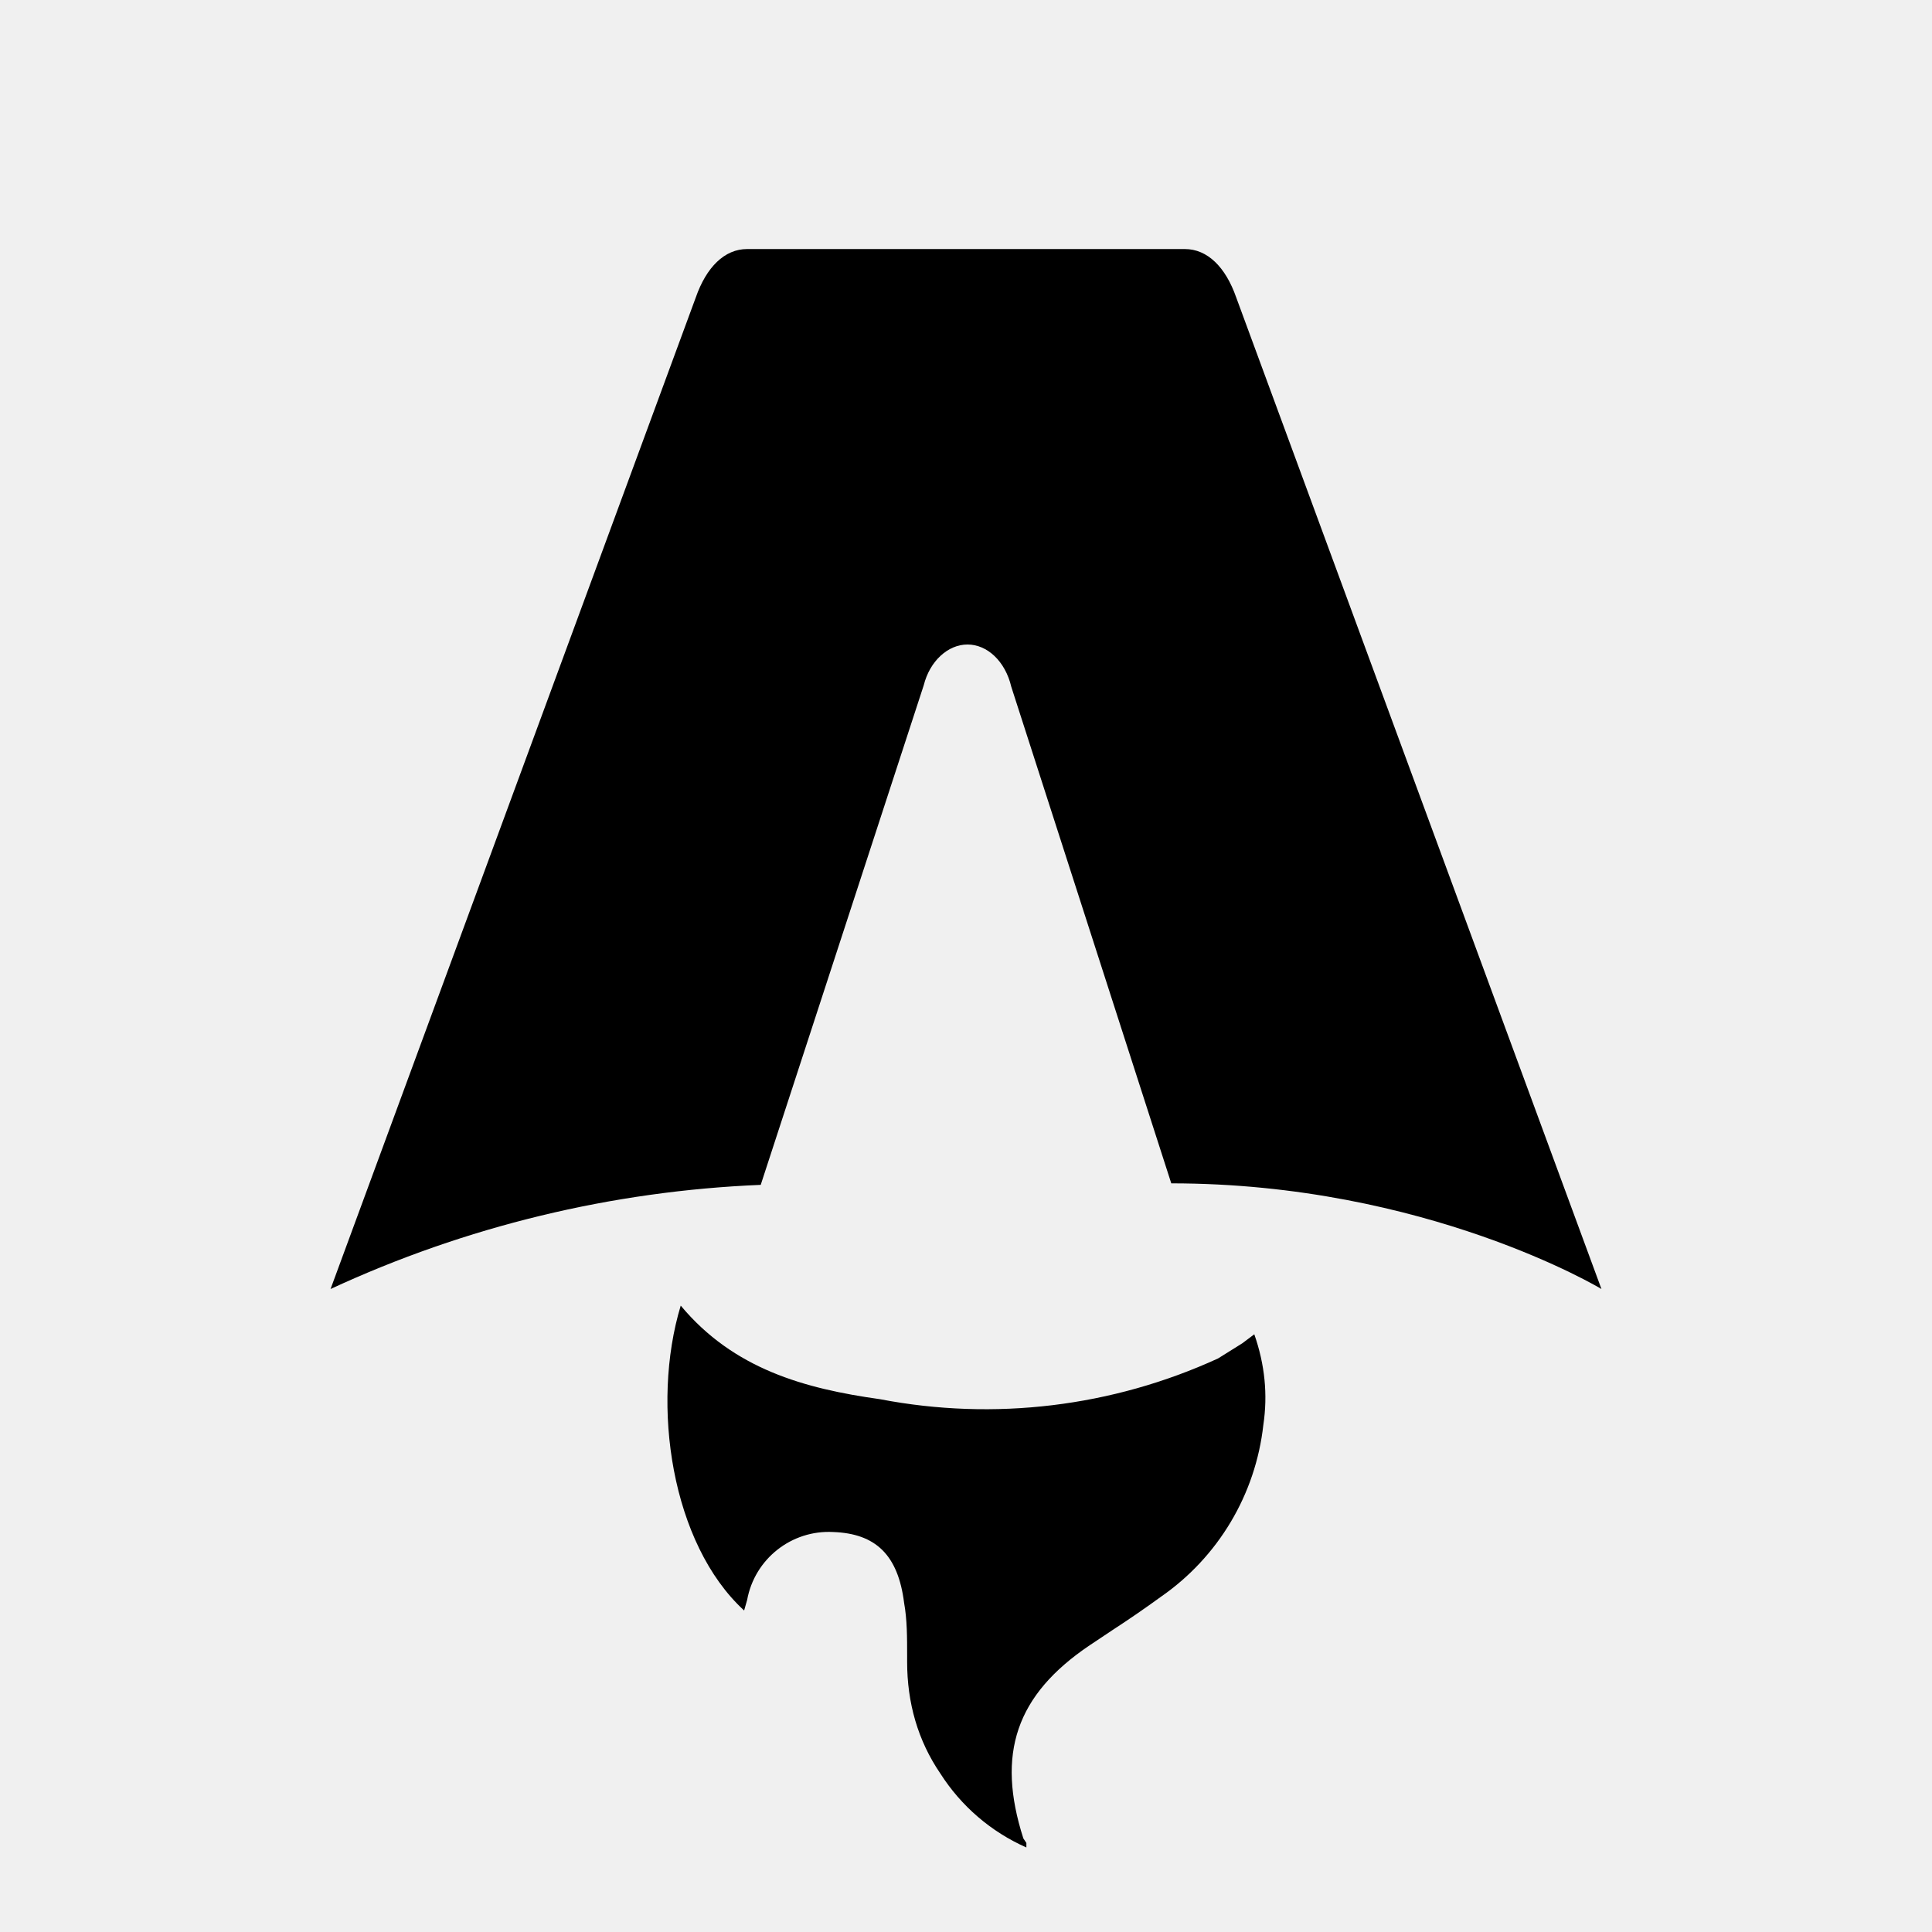
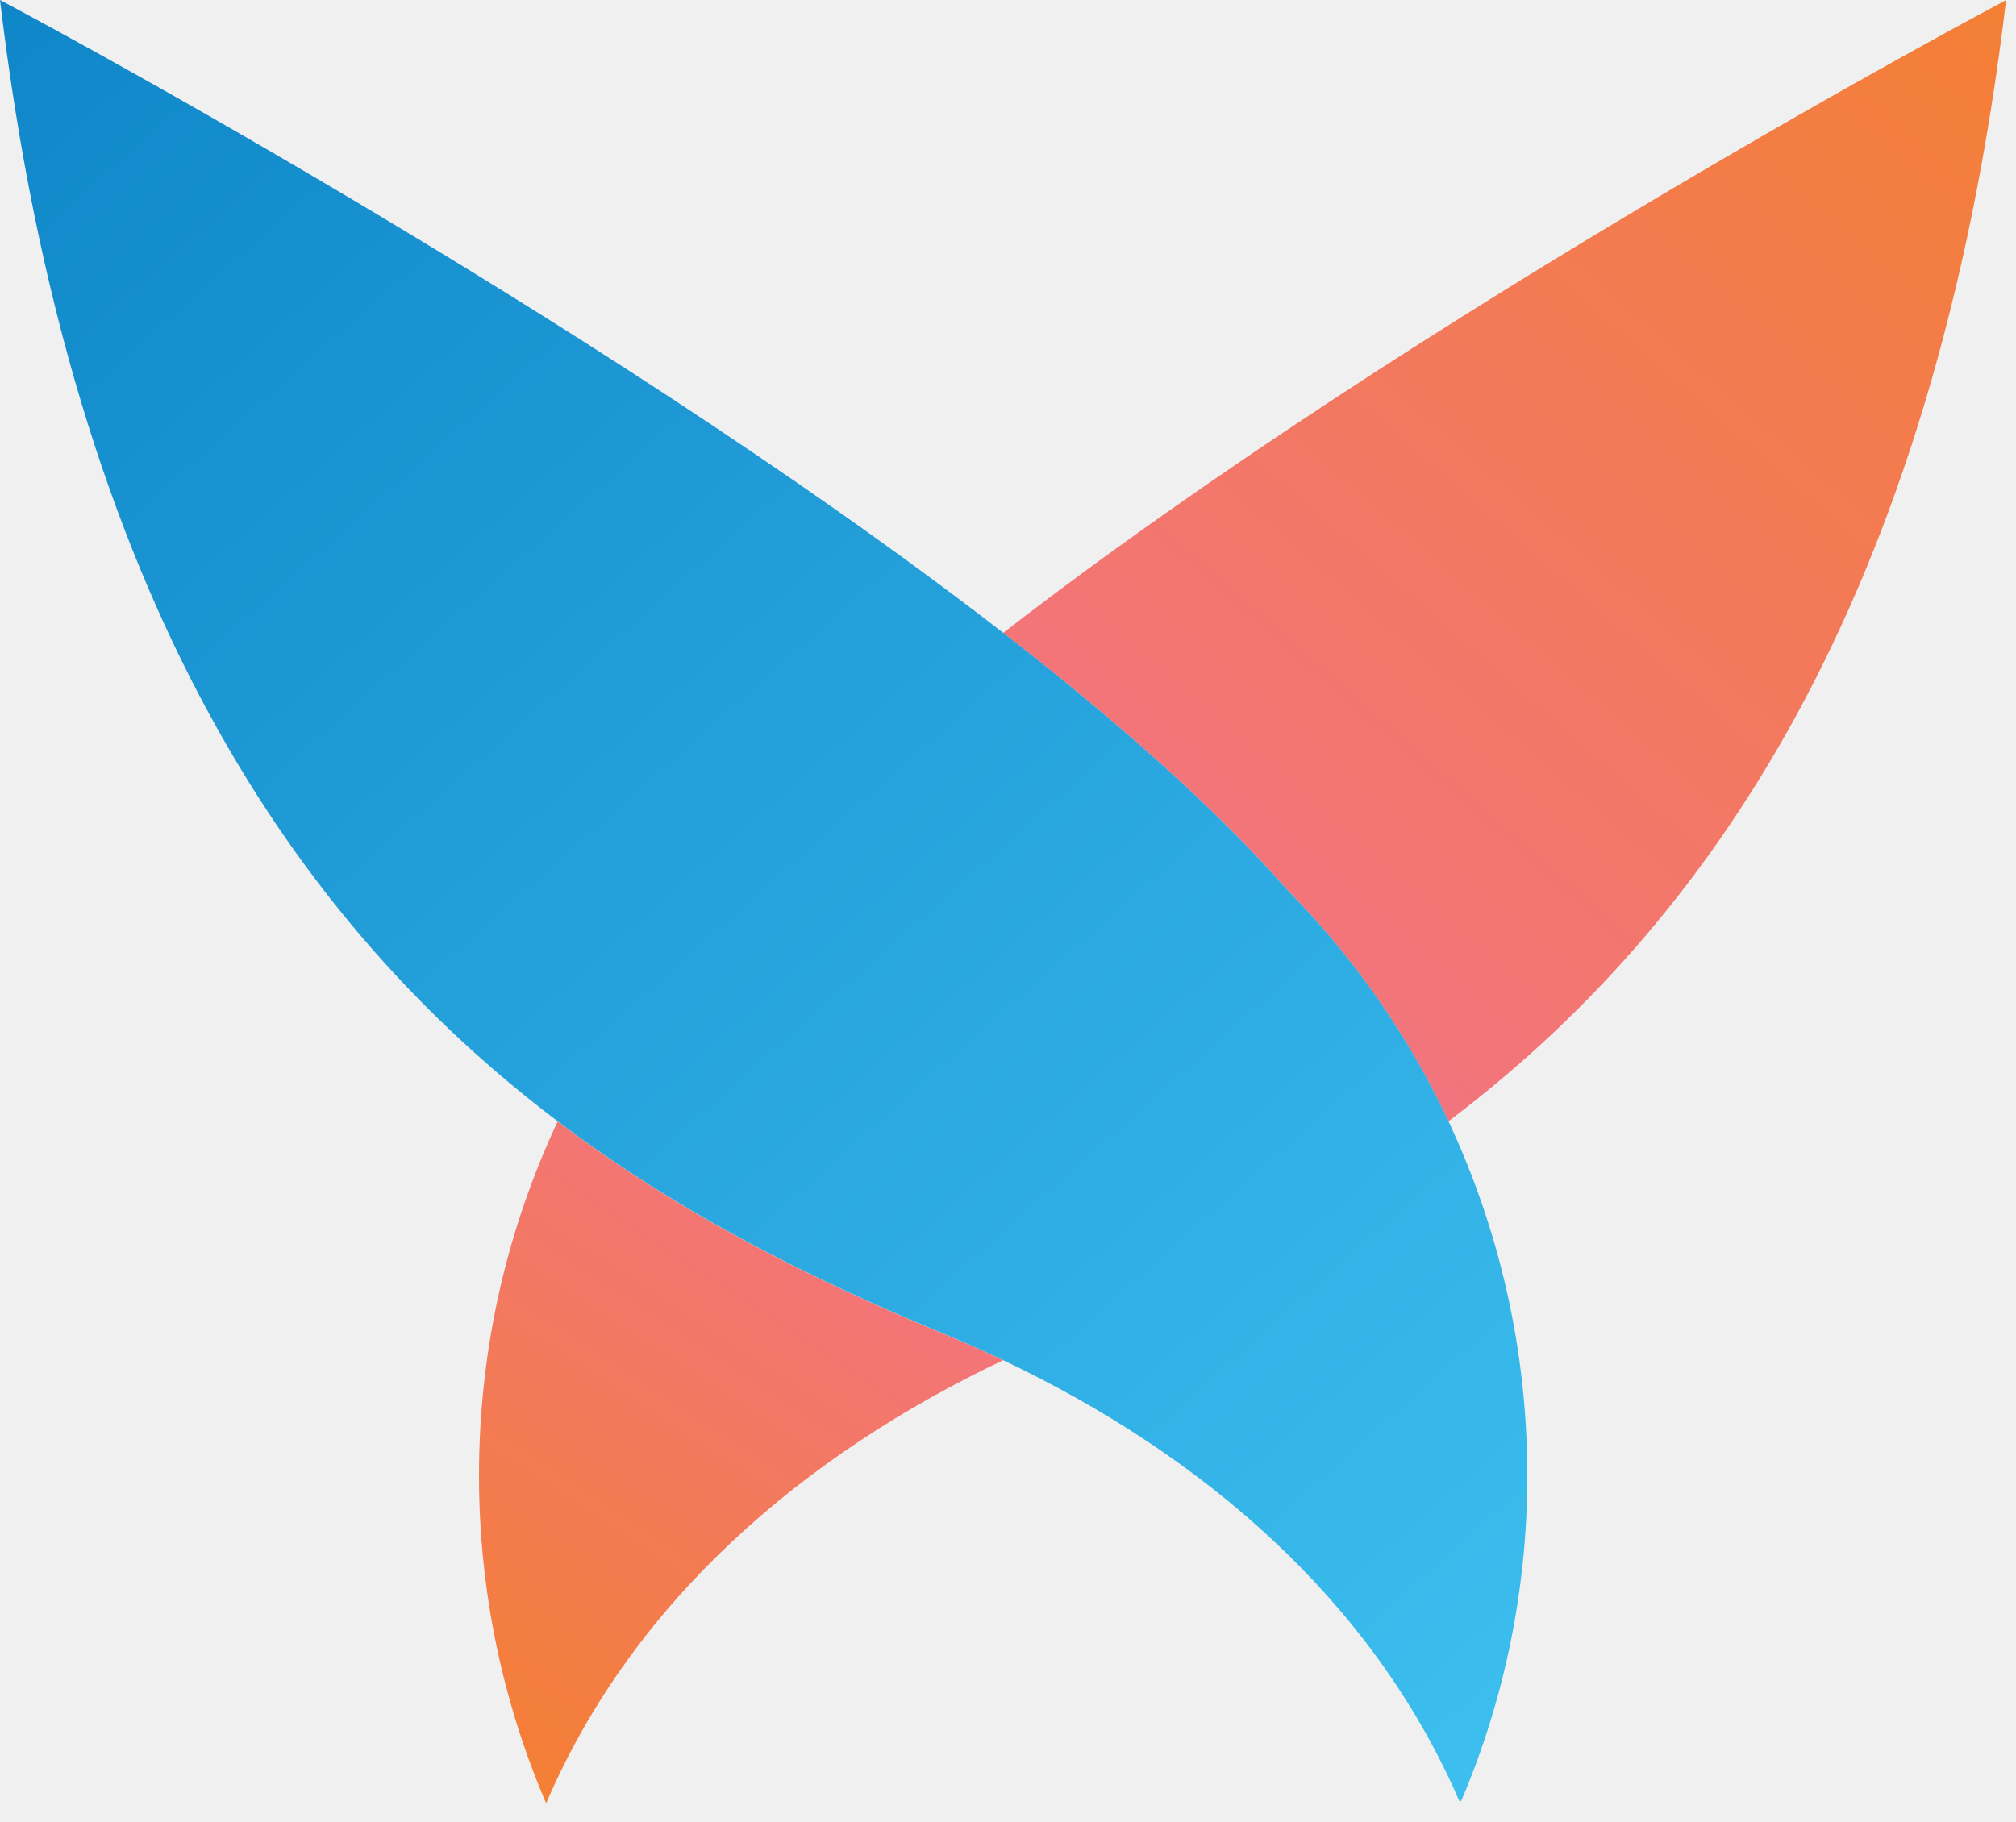
- <svg xmlns="http://www.w3.org/2000/svg" fill="none" viewBox="0 0 128 128">
-   <path d="M50.4 78.5a75.1 75.1 0 0 0-28.5 6.9l24.2-65.7c.7-2 1.9-3.2 3.4-3.2h29c1.5 0 2.7 1.2 3.4 3.2l24.2 65.7s-11.6-7-28.5-7L67 45.5c-.4-1.7-1.6-2.8-2.9-2.8-1.3 0-2.5 1.1-2.9 2.7L50.4 78.5Zm-1.1 28.2Zm-4.2-20.2c-2 6.6-.6 15.8 4.2 20.2a17.5 17.5 0 0 1 .2-.7 5.5 5.5 0 0 1 5.7-4.5c2.8.1 4.3 1.5 4.7 4.7.2 1.1.2 2.3.2 3.5v.4c0 2.7.7 5.2 2.2 7.4a13 13 0 0 0 5.7 4.9v-.3l-.2-.3c-1.8-5.6-.5-9.5 4.4-12.8l1.5-1a73 73 0 0 0 3.2-2.2 16 16 0 0 0 6.8-11.4c.3-2 .1-4-.6-6l-.8.6-1.6 1a37 37 0 0 1-22.4 2.7c-5-.7-9.7-2-13.2-6.2Z" />
-   <style>
-         path { fill: #000; }
-         @media (prefers-color-scheme: dark) {
-             path { fill: #FFF; }
-         }
-     </style>
+ <svg xmlns="http://www.w3.org/2000/svg" width="52" height="47" viewBox="0 0 52 47" fill="none">
+   <path fill-rule="evenodd" clip-rule="evenodd" d="M14.386 28.93C13.082 31.707 12.355 34.8 12.355 38.066C12.355 41.068 12.972 43.923 14.087 46.525C16.32 41.31 20.712 37.548 25.875 35.093C25.369 34.851 24.854 34.625 24.33 34.408C21.104 33.072 17.654 31.406 14.386 28.934V28.93Z" fill="url(#paint0_linear_1_2)" />
+   <path fill-rule="evenodd" clip-rule="evenodd" d="M51.75 0C51.75 0 36.625 7.996 25.875 16.329C28.759 18.563 31.33 20.826 33.205 22.96C34.907 24.692 36.317 26.709 37.36 28.93C43.989 23.924 49.888 15.607 51.745 0H51.75Z" fill="url(#paint1_linear_1_2)" />
+   <path d="M37.364 28.93C36.956 29.239 36.956 29.239 37.364 28.93C36.321 26.709 34.91 24.692 33.209 22.964C31.33 20.826 28.763 18.567 25.879 16.329C24.677 17.262 24.677 17.262 25.879 16.329C15.124 7.996 0 0 0 0C1.858 15.603 7.761 23.92 14.386 28.93C17.658 31.402 21.103 33.068 24.329 34.404C24.853 34.621 25.364 34.851 25.875 35.089C25.879 35.089 25.883 35.089 25.887 35.084C25.883 35.084 25.879 35.089 25.875 35.093C31.017 37.535 35.388 41.272 37.634 46.449C37.647 46.479 37.689 46.479 37.697 46.449C38.791 43.873 39.395 41.038 39.395 38.07C39.395 34.805 38.664 31.711 37.364 28.934V28.93Z" fill="url(#paint2_linear_1_2)" />
+   <defs>
+     <linearGradient id="paint0_linear_1_2" x1="8.978" y1="48.721" x2="22.815" y2="27.518" gradientUnits="userSpaceOnUse">
+       <stop stop-color="#F58220" />
+       <stop offset="1" stop-color="#F2728C" />
+     </linearGradient>
+     <linearGradient id="paint1_linear_1_2" x1="57.834" y1="-6.238" x2="27.432" y2="28.542" gradientUnits="userSpaceOnUse">
+       <stop stop-color="#F58220" />
+       <stop offset="1" stop-color="#F2728C" />
+     </linearGradient>
+     <linearGradient id="paint2_linear_1_2" x1="-12.933" y1="-14.158" x2="46.325" y2="52.685" gradientUnits="userSpaceOnUse">
+       <stop stop-color="#0074BC" />
+       <stop offset="1" stop-color="#44C8F5" />
+     </linearGradient>
+   </defs>
</svg>
